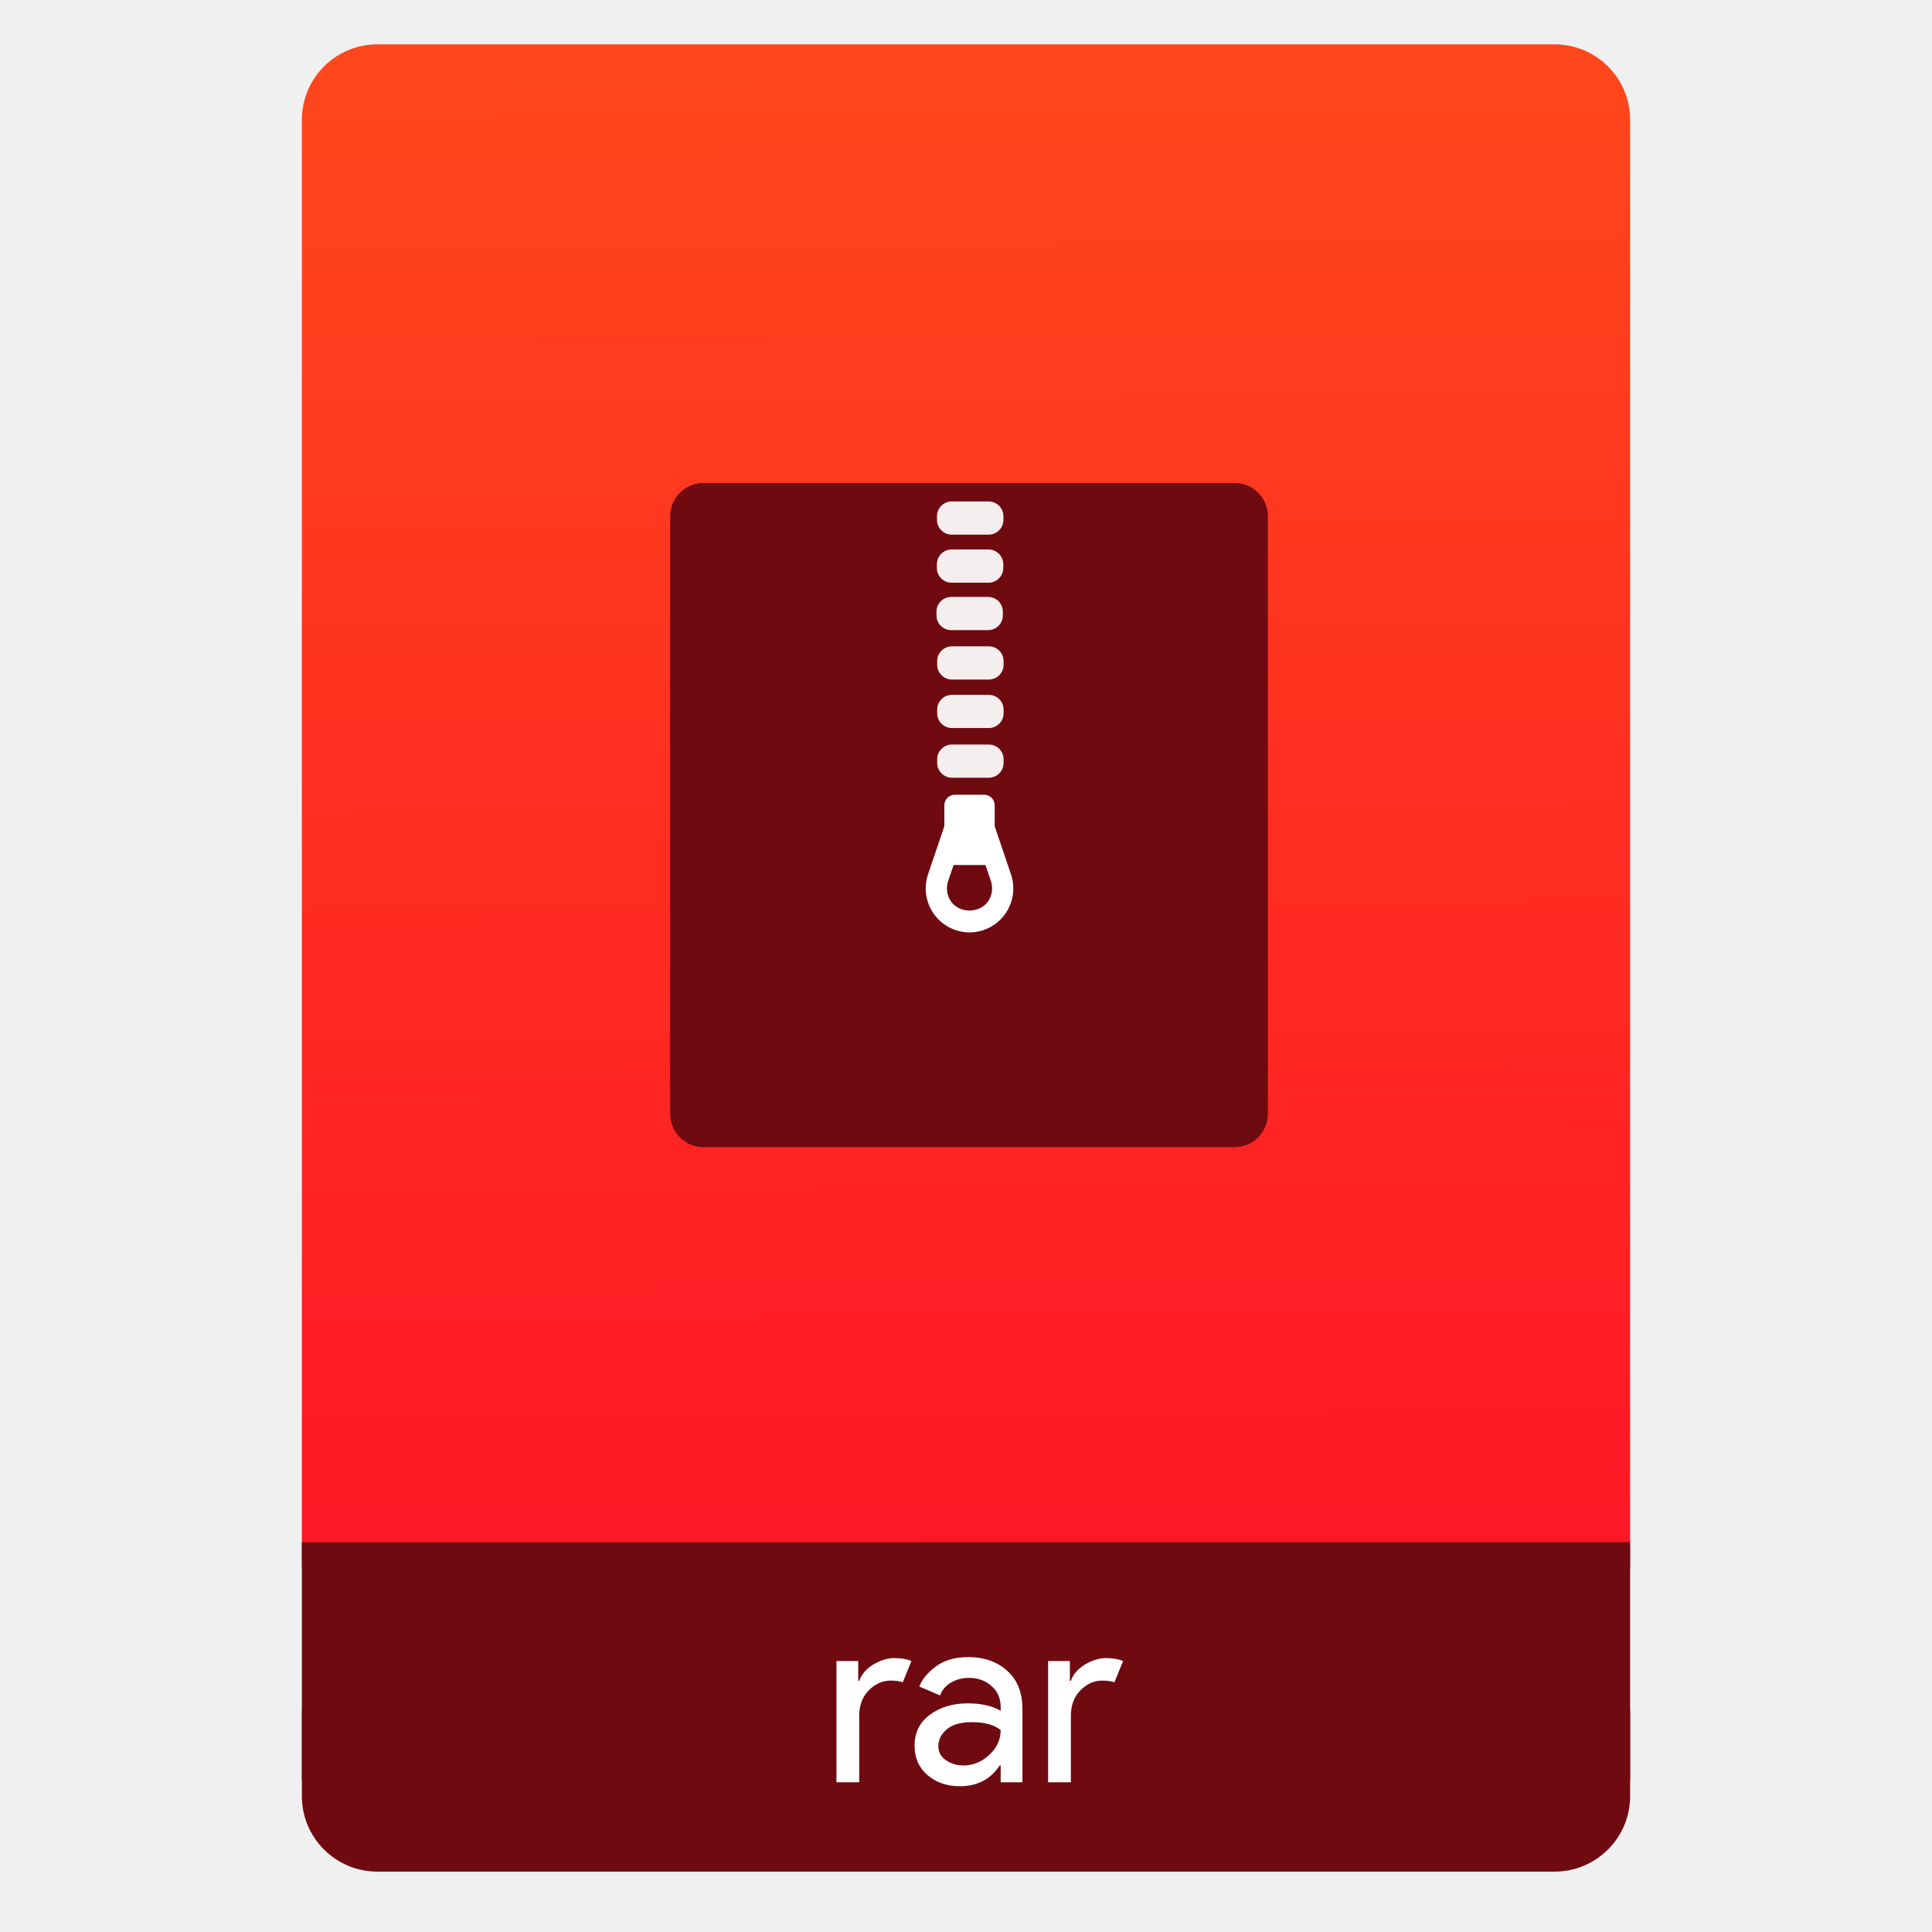
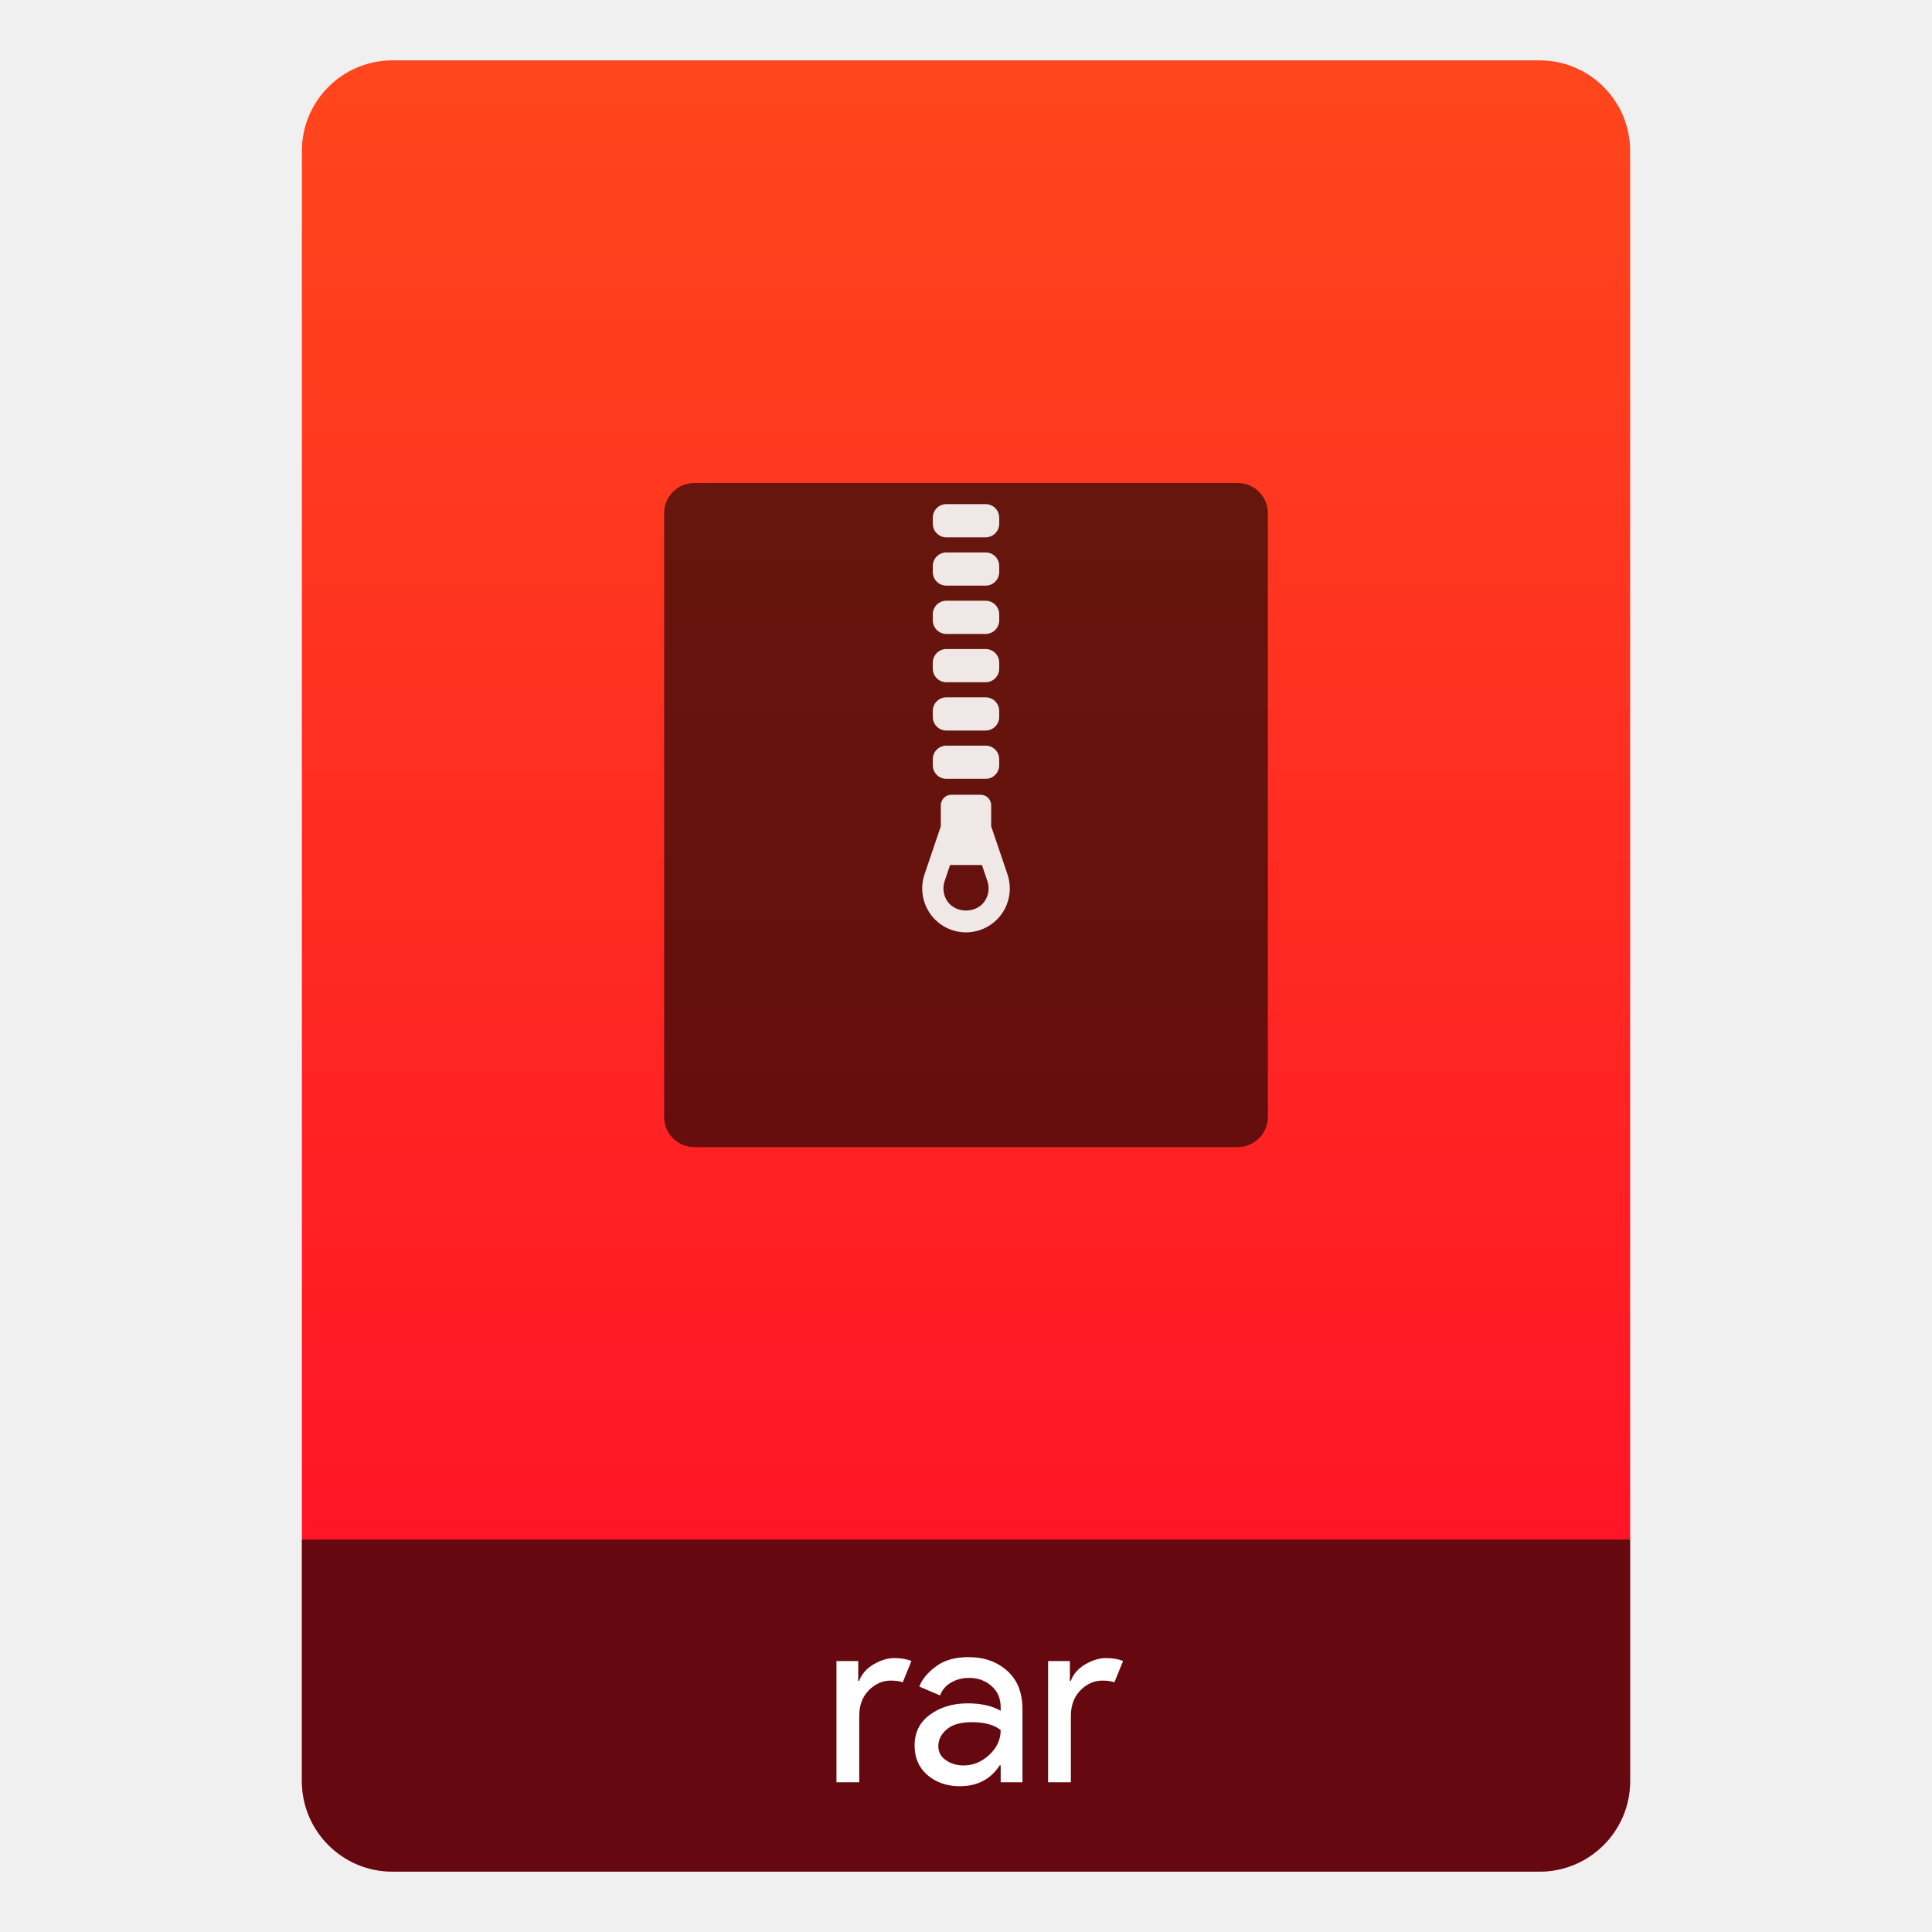
- <svg xmlns="http://www.w3.org/2000/svg" height="64" viewBox="0 0 64 64" width="64">
-   <linearGradient id="a" gradientTransform="matrix(1.07499 0 0 1.02929 56.68895 -.015285)" gradientUnits="userSpaceOnUse" x1="-74.929" x2="-75.26" y1="52.199" y2="2.356">
-     <stop offset="0" stop-color="#ff1526" />
-     <stop offset="1" stop-color="#ff461c" />
-   </linearGradient>
-   <g transform="translate(56.39177 -.176777)">
-     <rect fill="#6f0a10" height="7.699" ry="2.5" width="44" x="-46.392" y="54.477" />
-     <rect fill="url(#a)" height="52.832" ry="2.5" width="44" x="-46.392" y="1.646" />
-     <path d="m-46.392 51.264h44v7.912h-44z" fill="#6f0a10" />
-     <g fill="#fff" transform="matrix(.8195497 0 0 .8195497 -3.334287 10.12183)">
-       <path d="m-30.01 59.905h-.92v-4.9h.88v.8h.04q.14-.4.57-.66.44-.26.85-.26.41 0 .69.12l-.35.86q-.18-.07-.49-.07-.5 0-.89.4-.38.39-.38 1.03z" />
-       <path d="m-25.942 60.065q-.78 0-1.31-.45-.52-.45-.52-1.19 0-.8.62-1.25.62-.46 1.53-.46.81 0 1.33.3v-.14q0-.54-.37-.86-.37-.33-.91-.33-.4 0-.73.19-.32.19-.44.52l-.84-.36q.17-.44.67-.81.5-.38 1.32-.38.94 0 1.56.55.62.55.62 1.55v2.96h-.88v-.68h-.04q-.55.84-1.61.84zm.15-.84q.57 0 1.03-.42.47-.43.47-1.01-.39-.32-1.17-.32-.67 0-1.01.29-.34.29-.34.68 0 .36.31.57.31.21.71.21z" />
-       <path d="m-21.455 59.905h-.92v-4.9h.88v.8h.04q.14-.4.57-.66.44-.26.85-.26.41 0 .69.12l-.35.86q-.18-.07-.49-.07-.5 0-.89.4-.38.39-.38 1.03z" />
-     </g>
-     <g transform="matrix(.5500004 0 0 .5500004 -249.0062 -260.9123)">
-       <rect fill="#6f0a10" height="40" ry="2" width="36" x="390.571" y="503.798" />
-       <g fill="#fff">
-         <g>
-           <rect height="2" opacity=".929" ry=".889" width="4" x="406.643" y="504.909" />
-           <rect height="2" opacity=".929" ry=".889" width="4" x="406.635" y="507.802" />
-           <rect height="2" opacity=".929" ry=".889" width="4" x="406.61" y="510.66" />
-           <rect height="2" opacity=".929" ry=".889" width="4" x="406.654" y="513.635" />
-           <rect height="2" opacity=".929" ry=".889" width="4" x="406.654" y="516.557" />
-         </g>
-         <rect height="2" opacity=".929" ry=".889" width="4" x="406.654" y="519.549" />
-         <path d="m410.118 524.472v-1.262c0-.352-.284-.637-.635-.637h-1.763c-.35 0-.635.285-.635.637v1.262l-.981 2.891c-.274.806-.143 1.701.352 2.395.494.693 1.296 1.106 2.145 1.106.849 0 1.651-.414 2.145-1.106.494-.694.626-1.589.352-2.394zm-.41 4.54c-.509.714-1.704.714-2.213 0-.255-.358-.323-.82-.182-1.236l.329-.97h1.919l.329.97c.141.415.073.877-.182 1.235z" />
-       </g>
+ <svg xmlns="http://www.w3.org/2000/svg" version="1.1" width="64" height="64">
+   <defs>
+     <linearGradient x1="32" y1="51" x2="32" y2="2" gradientUnits="userSpaceOnUse" id="a">
+       <stop stop-color="#FF1526" offset="0" />
+       <stop stop-color="#FF461C" offset="1" />
+     </linearGradient>
+     <clipPath id="shadeClip">
+       <rect x="0" y="51" width="64" height="13" />
+     </clipPath>
+   </defs>
+   <rect id="paper" x="10" y="2" width="44" height="60" rx="3" ry="3" fill="url(#a)" />
+   <rect id="labelShade" x="10" y="2" width="44" height="60" rx="3" ry="3" fill="#000" opacity="0.6" clip-path="url(#shadeClip)" />
+   <g id="symbol">
+     <rect x="22" y="16" width="20" height="22" rx="1" ry="1" fill="#000" opacity="0.6" />
+     <g id="zip" fill="#FFF" opacity="0.9">
+       <rect x="30.9" y="16.7" width="2.2" height="1.1" rx="0.45" ry="0.45" />
+       <rect x="30.9" y="18.3" width="2.2" height="1.1" rx="0.45" ry="0.45" />
+       <rect x="30.9" y="19.9" width="2.2" height="1.1" rx="0.45" ry="0.45" />
+       <rect x="30.9" y="21.5" width="2.2" height="1.1" rx="0.45" ry="0.45" />
+       <rect x="30.9" y="23.1" width="2.2" height="1.1" rx="0.45" ry="0.45" />
+       <rect x="30.9" y="24.7" width="2.2" height="1.1" rx="0.45" ry="0.45" />
+       <path d="m 32.834,27.371 v -0.694 c 0,-0.193 -0.156,-0.35 -0.349,-0.35 H 31.515 c -0.193,0 -0.349,0.157 -0.349,0.35 v 0.694 l -0.539,1.59 c -0.151,0.443 -0.078,0.936 0.193,1.317 0.272,0.381 0.713,0.608 1.18,0.608 0.467,0 0.908,-0.228 1.18,-0.608 0.272,-0.382 0.344,-0.874 0.193,-1.317 z m -0.225,2.497 c -0.28,0.393 -0.937,0.393 -1.217,0 -0.14,-0.197 -0.178,-0.451 -0.1,-0.68 l 0.181,-0.533 h 1.055 l 0.181,0.534 c 0.078,0.228 0.04,0.482 -0.1,0.679 z" />
    </g>
  </g>
+   <g id="text" fill="#FFF">
+     <path d="M 28.463,59.04 H 27.709 V 55.024 h 0.721 v 0.656 h 0.033 q 0.115,-0.328 0.467,-0.541 0.361,-0.213 0.697,-0.213 0.336,0 0.565,0.098 l -0.287,0.705 q -0.148,-0.057 -0.402,-0.057 -0.41,0 -0.729,0.328 -0.311,0.32 -0.311,0.844 z" />
+     <path d="m 31.797,59.171 q -0.639,0 -1.074,-0.369 -0.426,-0.369 -0.426,-0.975 0,-0.656 0.508,-1.024 0.508,-0.377 1.254,-0.377 0.664,0 1.09,0.246 v -0.115 q 0,-0.443 -0.303,-0.705 -0.303,-0.27 -0.746,-0.27 -0.328,0 -0.598,0.156 -0.262,0.156 -0.361,0.426 l -0.688,-0.295 q 0.139,-0.361 0.549,-0.664 0.41,-0.311 1.082,-0.311 0.77,0 1.278,0.451 0.508,0.451 0.508,1.27 v 2.426 H 33.149 V 58.482 h -0.033 q -0.451,0.688 -1.319,0.688 z m 0.123,-0.688 q 0.467,0 0.844,-0.344 0.385,-0.352 0.385,-0.828 -0.32,-0.262 -0.959,-0.262 -0.549,0 -0.828,0.238 -0.279,0.238 -0.279,0.557 0,0.295 0.254,0.467 0.254,0.172 0.582,0.172 z" />
+     <path d="M 35.474,59.04 H 34.72 V 55.024 h 0.721 v 0.656 h 0.033 q 0.115,-0.328 0.467,-0.541 0.361,-0.213 0.697,-0.213 0.336,0 0.565,0.098 l -0.287,0.705 q -0.148,-0.057 -0.402,-0.057 -0.41,0 -0.729,0.328 -0.311,0.32 -0.311,0.844 z" />
+   </g>
</svg>
